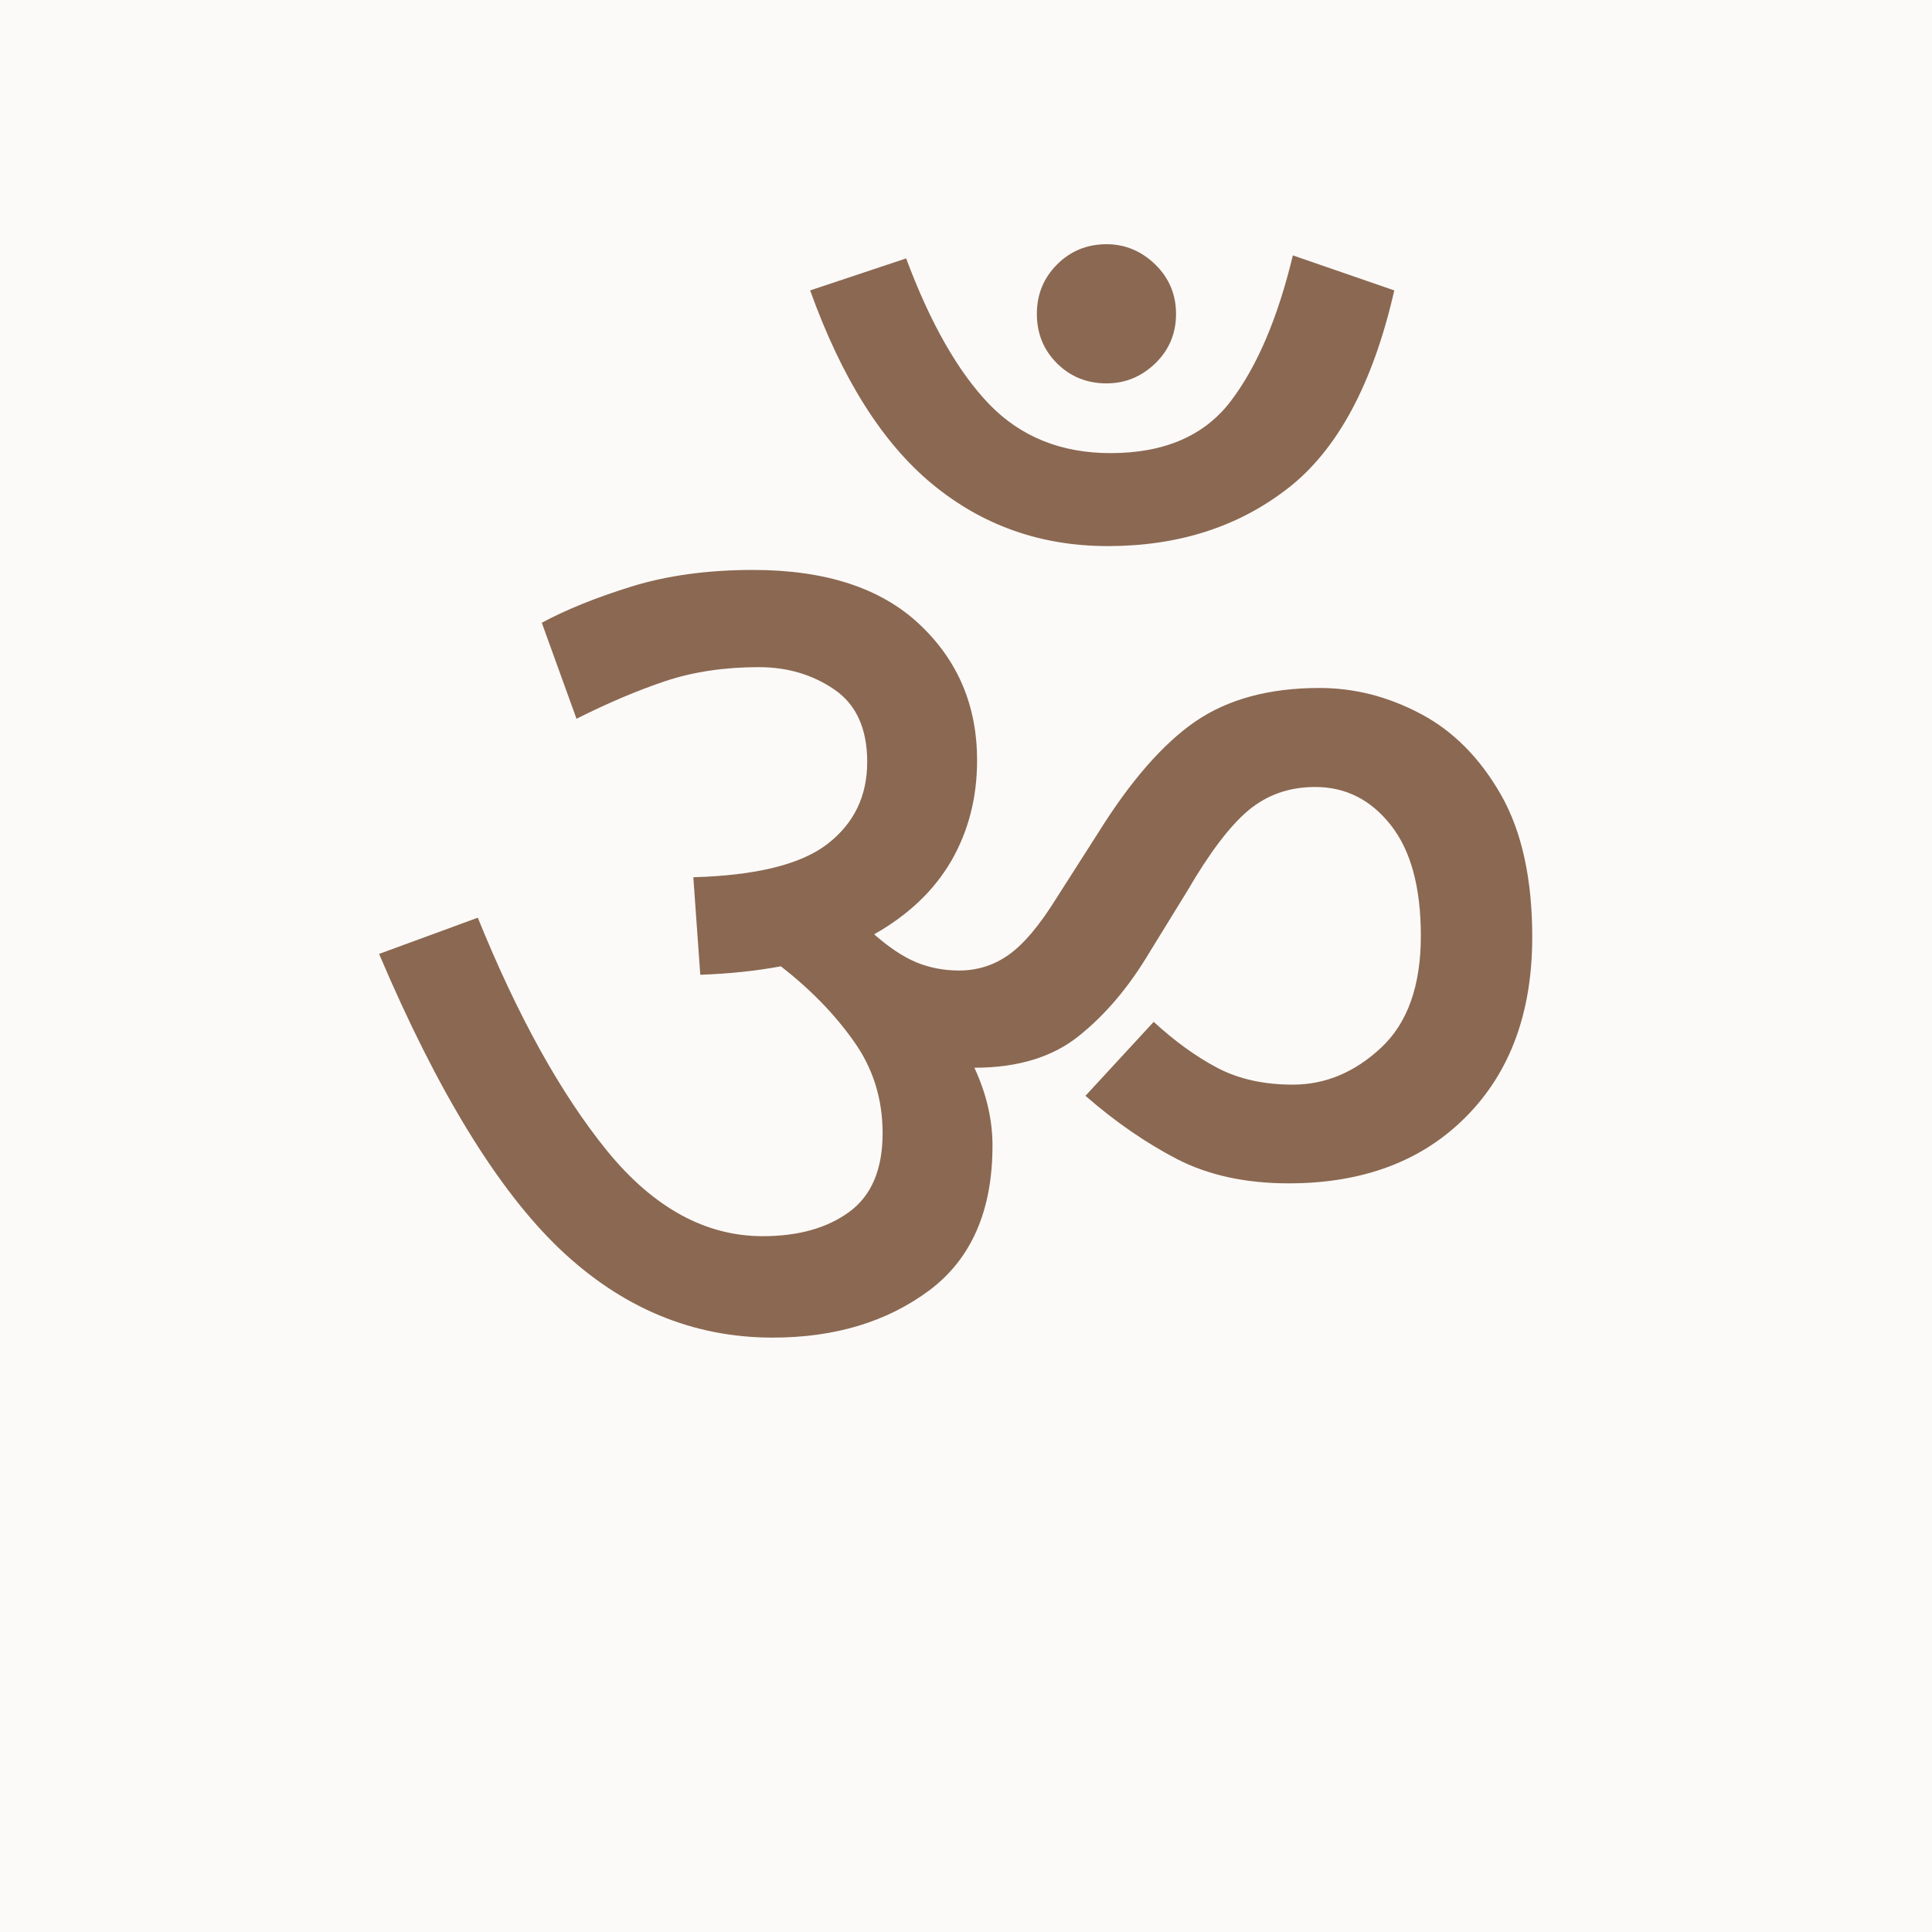
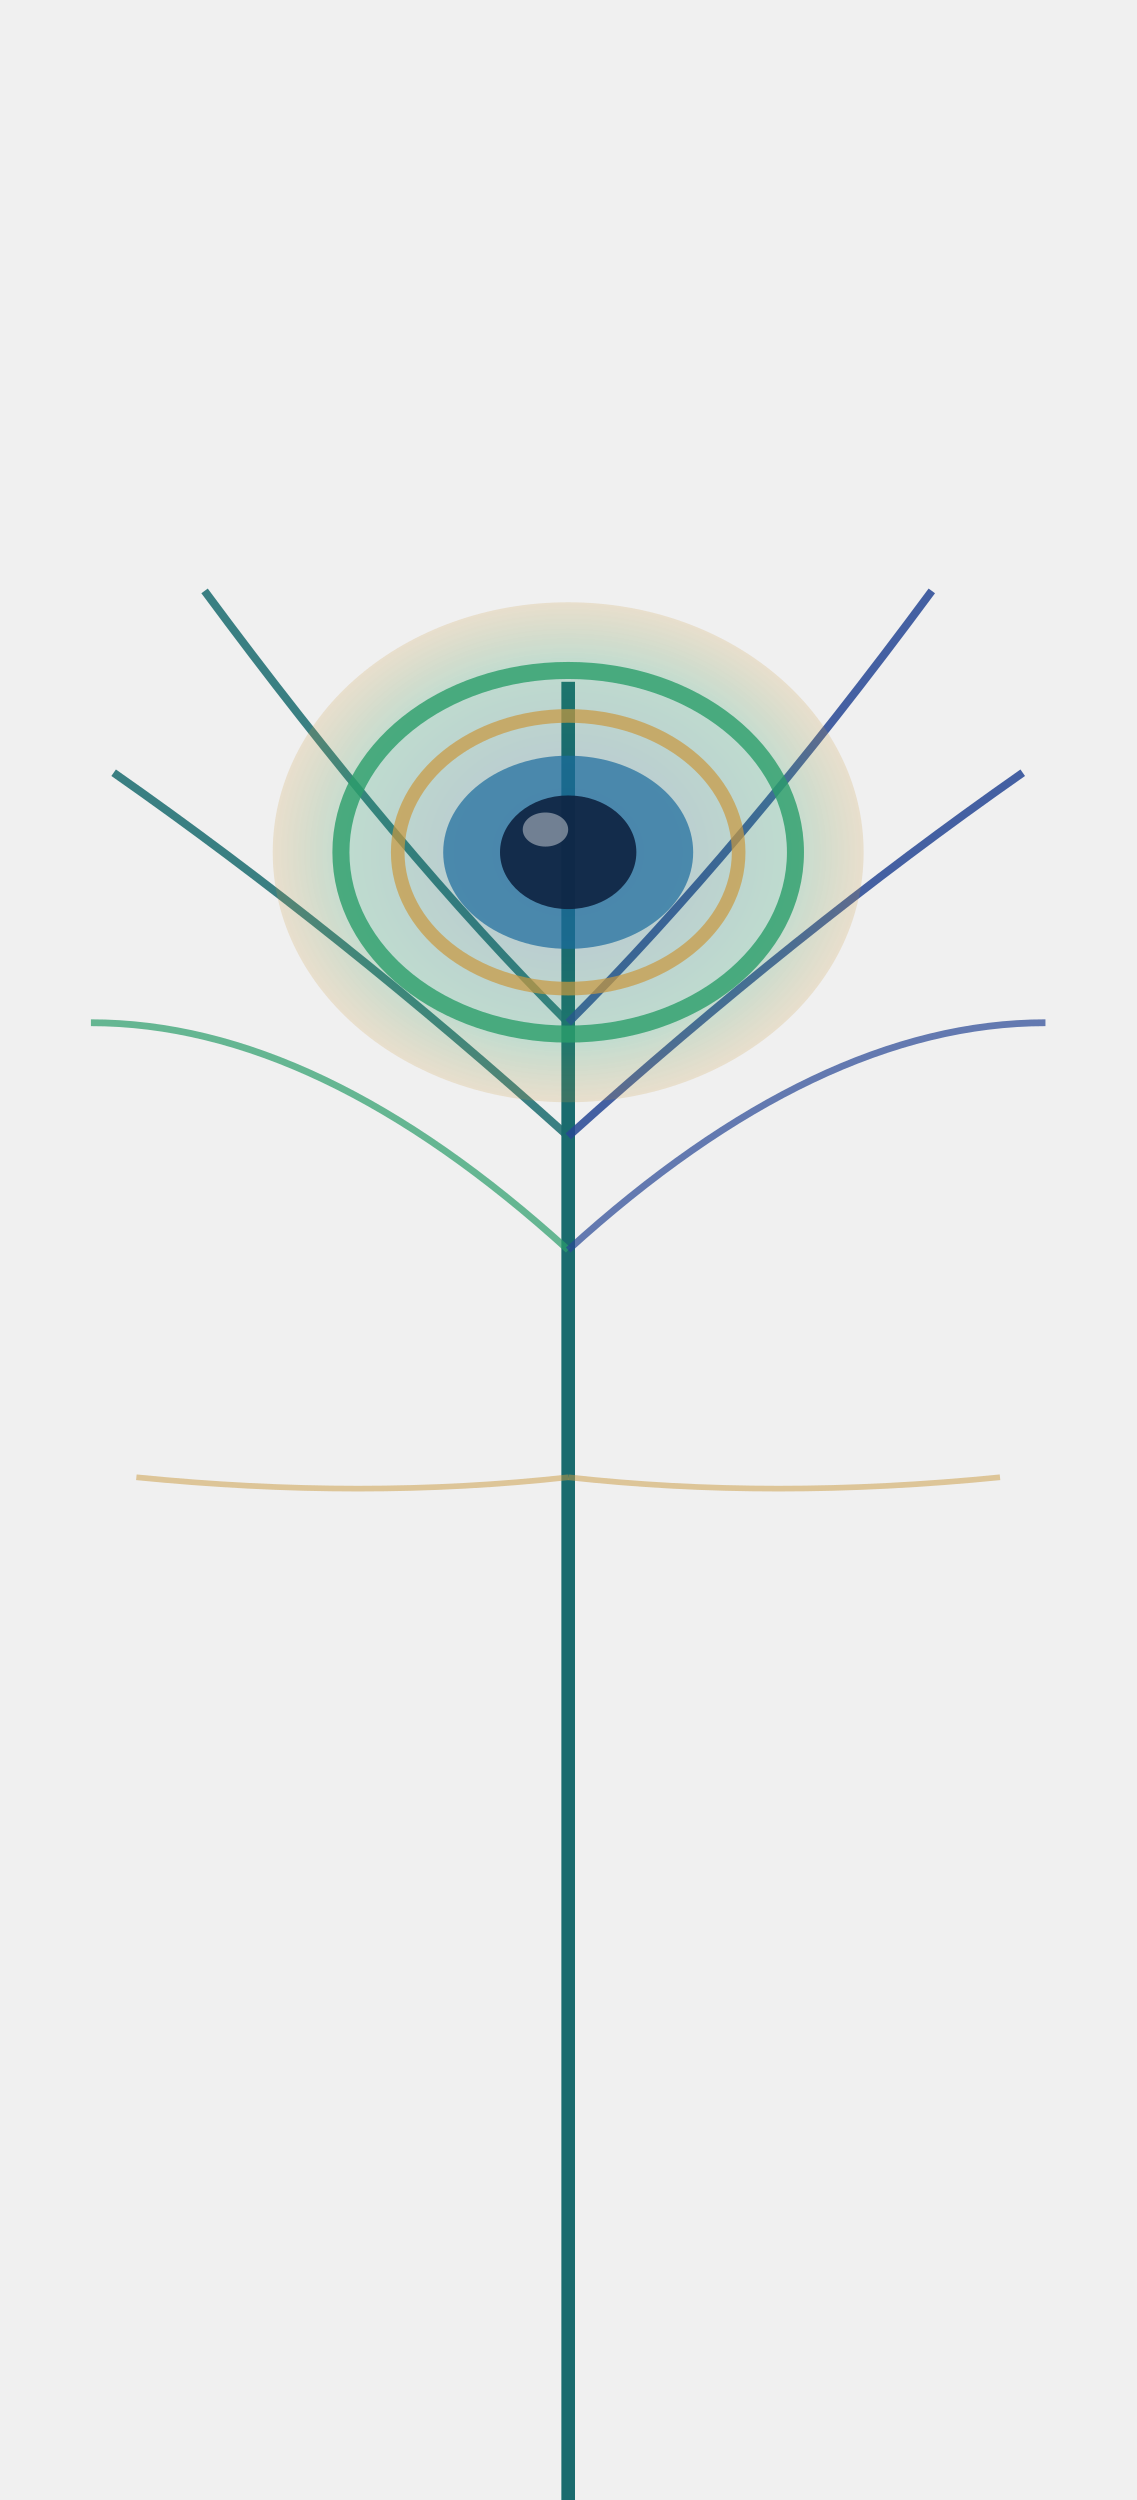
- <svg xmlns="http://www.w3.org/2000/svg" viewBox="0 0 100 100">
-   <rect width="100" height="100" fill="#fbfaf8" />
-   <text x="50" y="75" font-family="Noto Sans Devanagari, serif" font-size="72" text-anchor="middle" fill="#8b6852">ॐ</text>
+ <svg xmlns="http://www.w3.org/2000/svg" viewBox="0 0 100 220">
+   <defs>
+     <radialGradient id="eye-outer" cx="50%" cy="50%" r="50%">
+       <stop offset="0%" stop-color="#1a3a6b" />
+       <stop offset="40%" stop-color="#1a6b6e" />
+       <stop offset="75%" stop-color="#2a9d6a" />
+       <stop offset="100%" stop-color="#c9993f" stop-opacity="0.8" />
+     </radialGradient>
+   </defs>
+   <path d="M50 220 Q50 160 50 60" stroke="#1a6b6e" stroke-width="1.2" fill="none" />
+   <path d="M50 90 Q35 75 18 52" stroke="#1a6b6e" stroke-width="0.7" fill="none" opacity="0.85" />
+   <path d="M50 90 Q65 75 82 52" stroke="#264694" stroke-width="0.7" fill="none" opacity="0.85" />
+   <path d="M50 100 Q30 82 10 68" stroke="#1a6b6e" stroke-width="0.7" fill="none" opacity="0.85" />
+   <path d="M50 100 Q70 82 90 68" stroke="#264694" stroke-width="0.7" fill="none" opacity="0.85" />
+   <path d="M50 110 Q28 90 8 90" stroke="#2a9d6a" stroke-width="0.6" fill="none" opacity="0.7" />
+   <path d="M50 110 Q72 90 92 90" stroke="#264694" stroke-width="0.6" fill="none" opacity="0.7" />
+   <path d="M50 130 Q32 132 12 130" stroke="#c9993f" stroke-width="0.5" fill="none" opacity="0.5" />
+   <path d="M50 130 Q68 132 88 130" stroke="#c9993f" stroke-width="0.5" fill="none" opacity="0.5" />
+   <ellipse cx="50" cy="75" rx="26" ry="22" fill="url(#eye-outer)" opacity="0.25" />
+   <ellipse cx="50" cy="75" rx="20" ry="16" fill="none" stroke="#2a9d6a" stroke-width="1.5" opacity="0.8" />
+   <ellipse cx="50" cy="75" rx="15" ry="12" fill="none" stroke="#c9993f" stroke-width="1.2" opacity="0.7" />
+   <ellipse cx="50" cy="75" rx="11" ry="8.5" fill="#1a6b9d" opacity="0.7" />
+   <ellipse cx="50" cy="75" rx="6" ry="5" fill="#0d2240" opacity="0.9" />
+   <ellipse cx="48" cy="73" rx="2" ry="1.5" fill="white" opacity="0.4" />
</svg>
